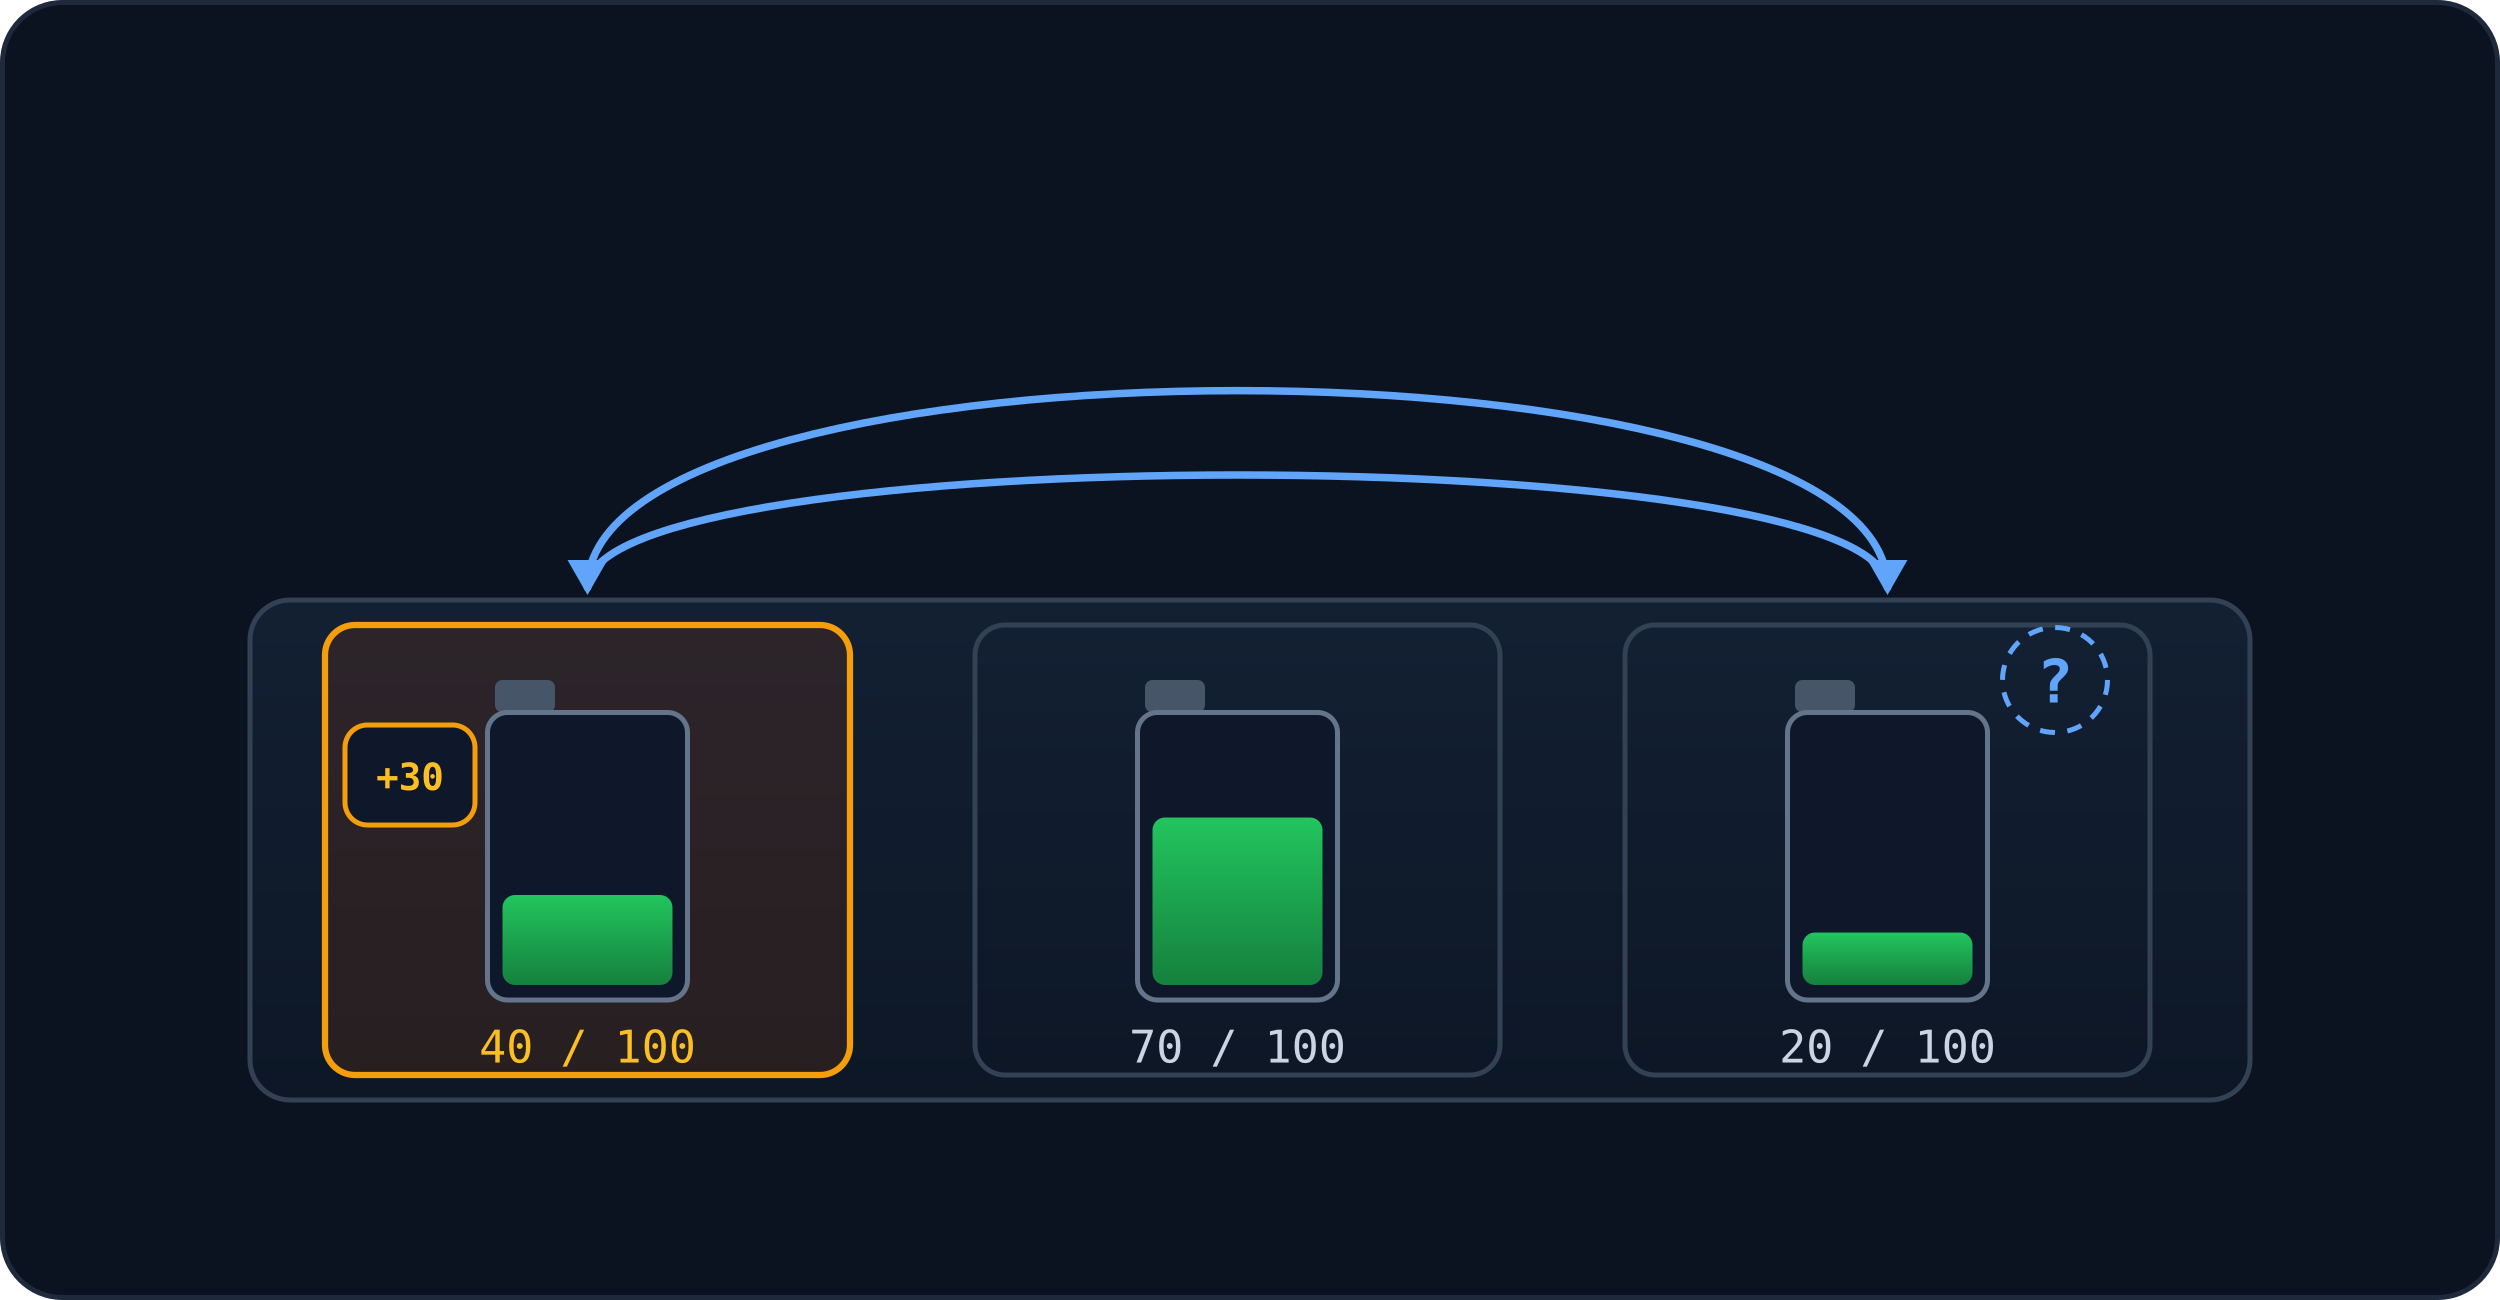
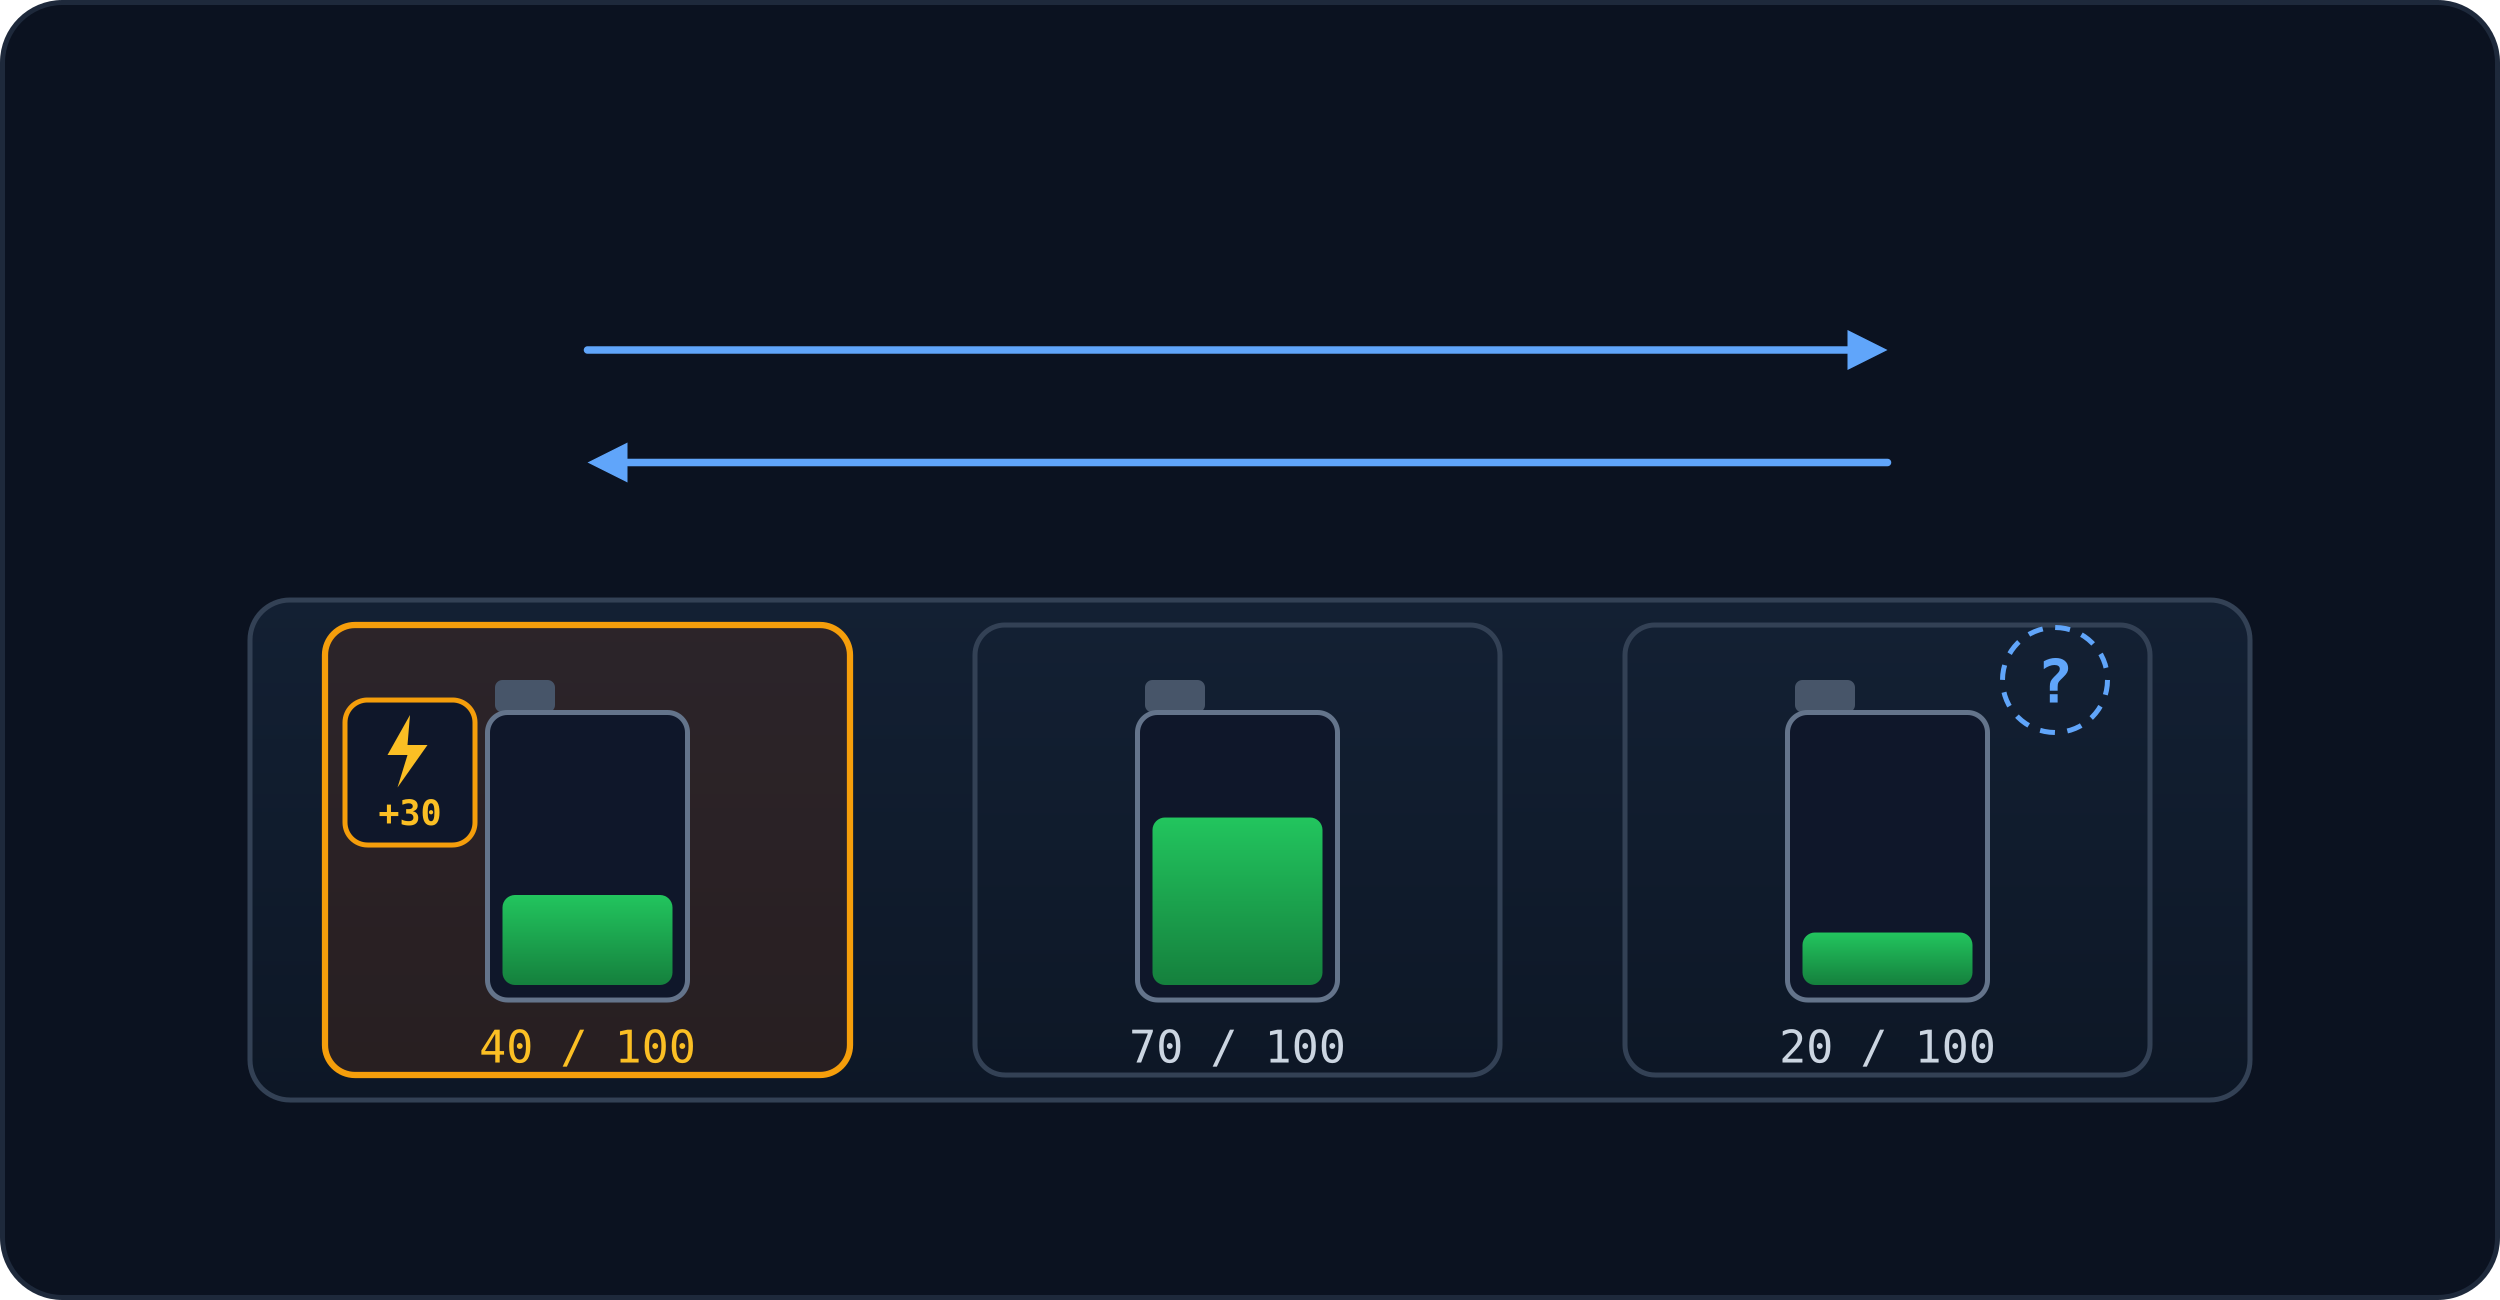
<svg xmlns="http://www.w3.org/2000/svg" viewBox="0 0 1000 520" role="img" aria-labelledby="chargerTitle chargerDesc">
  <defs>
    <linearGradient id="dockPanel" x1="0" y1="0" x2="0" y2="1">
      <stop offset="0%" stop-color="#132033" />
      <stop offset="100%" stop-color="#0d1726" />
    </linearGradient>
    <linearGradient id="cell" x1="0" y1="0" x2="0" y2="1">
      <stop offset="0%" stop-color="#22c55e" />
      <stop offset="100%" stop-color="#15803d" />
    </linearGradient>
  </defs>
  <rect x="1" y="1" width="998" height="518" rx="24" fill="#0b1220" stroke="#1e293b" stroke-width="2" />
  <rect x="100" y="240" width="800" height="200" rx="16" fill="url(#dockPanel)" stroke="#334155" stroke-width="2" />
  <g>
    <rect x="130" y="250" width="210" height="180" rx="12" fill="#78350f" opacity="0.25" />
    <rect x="130" y="250" width="210" height="180" rx="12" fill="none" stroke="#f59e0b" stroke-width="2.5" />
    <rect x="198" y="272" width="24" height="13" rx="3" fill="#475569" />
    <rect x="195" y="285" width="80" height="115" rx="8" fill="#0f172a" stroke="#64748b" stroke-width="2" />
    <rect x="201" y="358" width="68" height="36" rx="5" fill="url(#cell)" />
    <text x="235" y="425" text-anchor="middle" font-family="ui-monospace, SFMono-Regular, Menlo, Consolas, monospace" font-size="18" fill="#fbbf24">40 / 100</text>
-     <rect x="138" y="290" width="52" height="40" rx="9" fill="#0f172a" stroke="#f59e0b" stroke-width="2" />
-     <text x="164" y="316" text-anchor="middle" font-family="ui-monospace, SFMono-Regular, Menlo, Consolas, monospace" font-size="15" font-weight="700" fill="#fbbf24">+30</text>
+     <rect x="138" y="280" width="52" height="58" rx="9" fill="#0f172a" stroke="#f59e0b" stroke-width="2" />
+     <path d="M 164 286 L 155 302 H 163 L 159 315 L 171 298 H 163 Z" fill="#fbbf24" />
+     <text x="164" y="330" text-anchor="middle" font-family="ui-monospace, SFMono-Regular, Menlo, Consolas, monospace" font-size="14" font-weight="700" fill="#fbbf24">+30</text>
  </g>
  <g>
    <rect x="390" y="250" width="210" height="180" rx="12" fill="url(#dockPanel)" stroke="#334155" stroke-width="2" />
    <rect x="458" y="272" width="24" height="13" rx="3" fill="#475569" />
    <rect x="455" y="285" width="80" height="115" rx="8" fill="#0f172a" stroke="#64748b" stroke-width="2" />
    <rect x="461" y="327" width="68" height="67" rx="5" fill="url(#cell)" />
    <text x="495" y="425" text-anchor="middle" font-family="ui-monospace, SFMono-Regular, Menlo, Consolas, monospace" font-size="18" fill="#cbd5e1">70 / 100</text>
  </g>
  <g>
    <rect x="650" y="250" width="210" height="180" rx="12" fill="url(#dockPanel)" stroke="#334155" stroke-width="2" />
    <rect x="718" y="272" width="24" height="13" rx="3" fill="#475569" />
    <rect x="715" y="285" width="80" height="115" rx="8" fill="#0f172a" stroke="#64748b" stroke-width="2" />
    <rect x="721" y="373" width="68" height="21" rx="5" fill="url(#cell)" />
    <text x="755" y="425" text-anchor="middle" font-family="ui-monospace, SFMono-Regular, Menlo, Consolas, monospace" font-size="18" fill="#cbd5e1">20 / 100</text>
    <circle cx="822" cy="272" r="21" fill="none" stroke="#60a5fa" stroke-width="2" stroke-dasharray="6 5" />
    <text x="822" y="281" text-anchor="middle" font-family="ui-monospace, SFMono-Regular, Menlo, Consolas, monospace" font-size="24" font-weight="600" fill="#60a5fa">?</text>
  </g>
-   <g fill="none" stroke="#60a5fa" stroke-width="3" stroke-linecap="round">
-     <path d="M 235 235 C 235 130 755 130 755 235" />
-     <path d="M 755 235 C 755 175 235 175 235 235" />
+   <g stroke="#60a5fa" stroke-width="3" stroke-linecap="round">
+     <line x1="235" y1="140" x2="739" y2="140" />
+     <line x1="755" y1="185" x2="251" y2="185" />
  </g>
-   <polygon points="755,238 747,224 763,224" fill="#60a5fa" />
-   <polygon points="235,238 227,224 243,224" fill="#60a5fa" />
+   <g fill="#60a5fa">
+     <polygon points="739,132 755,140 739,148" />
+     <polygon points="251,177 235,185 251,193" />
+   </g>
</svg>
